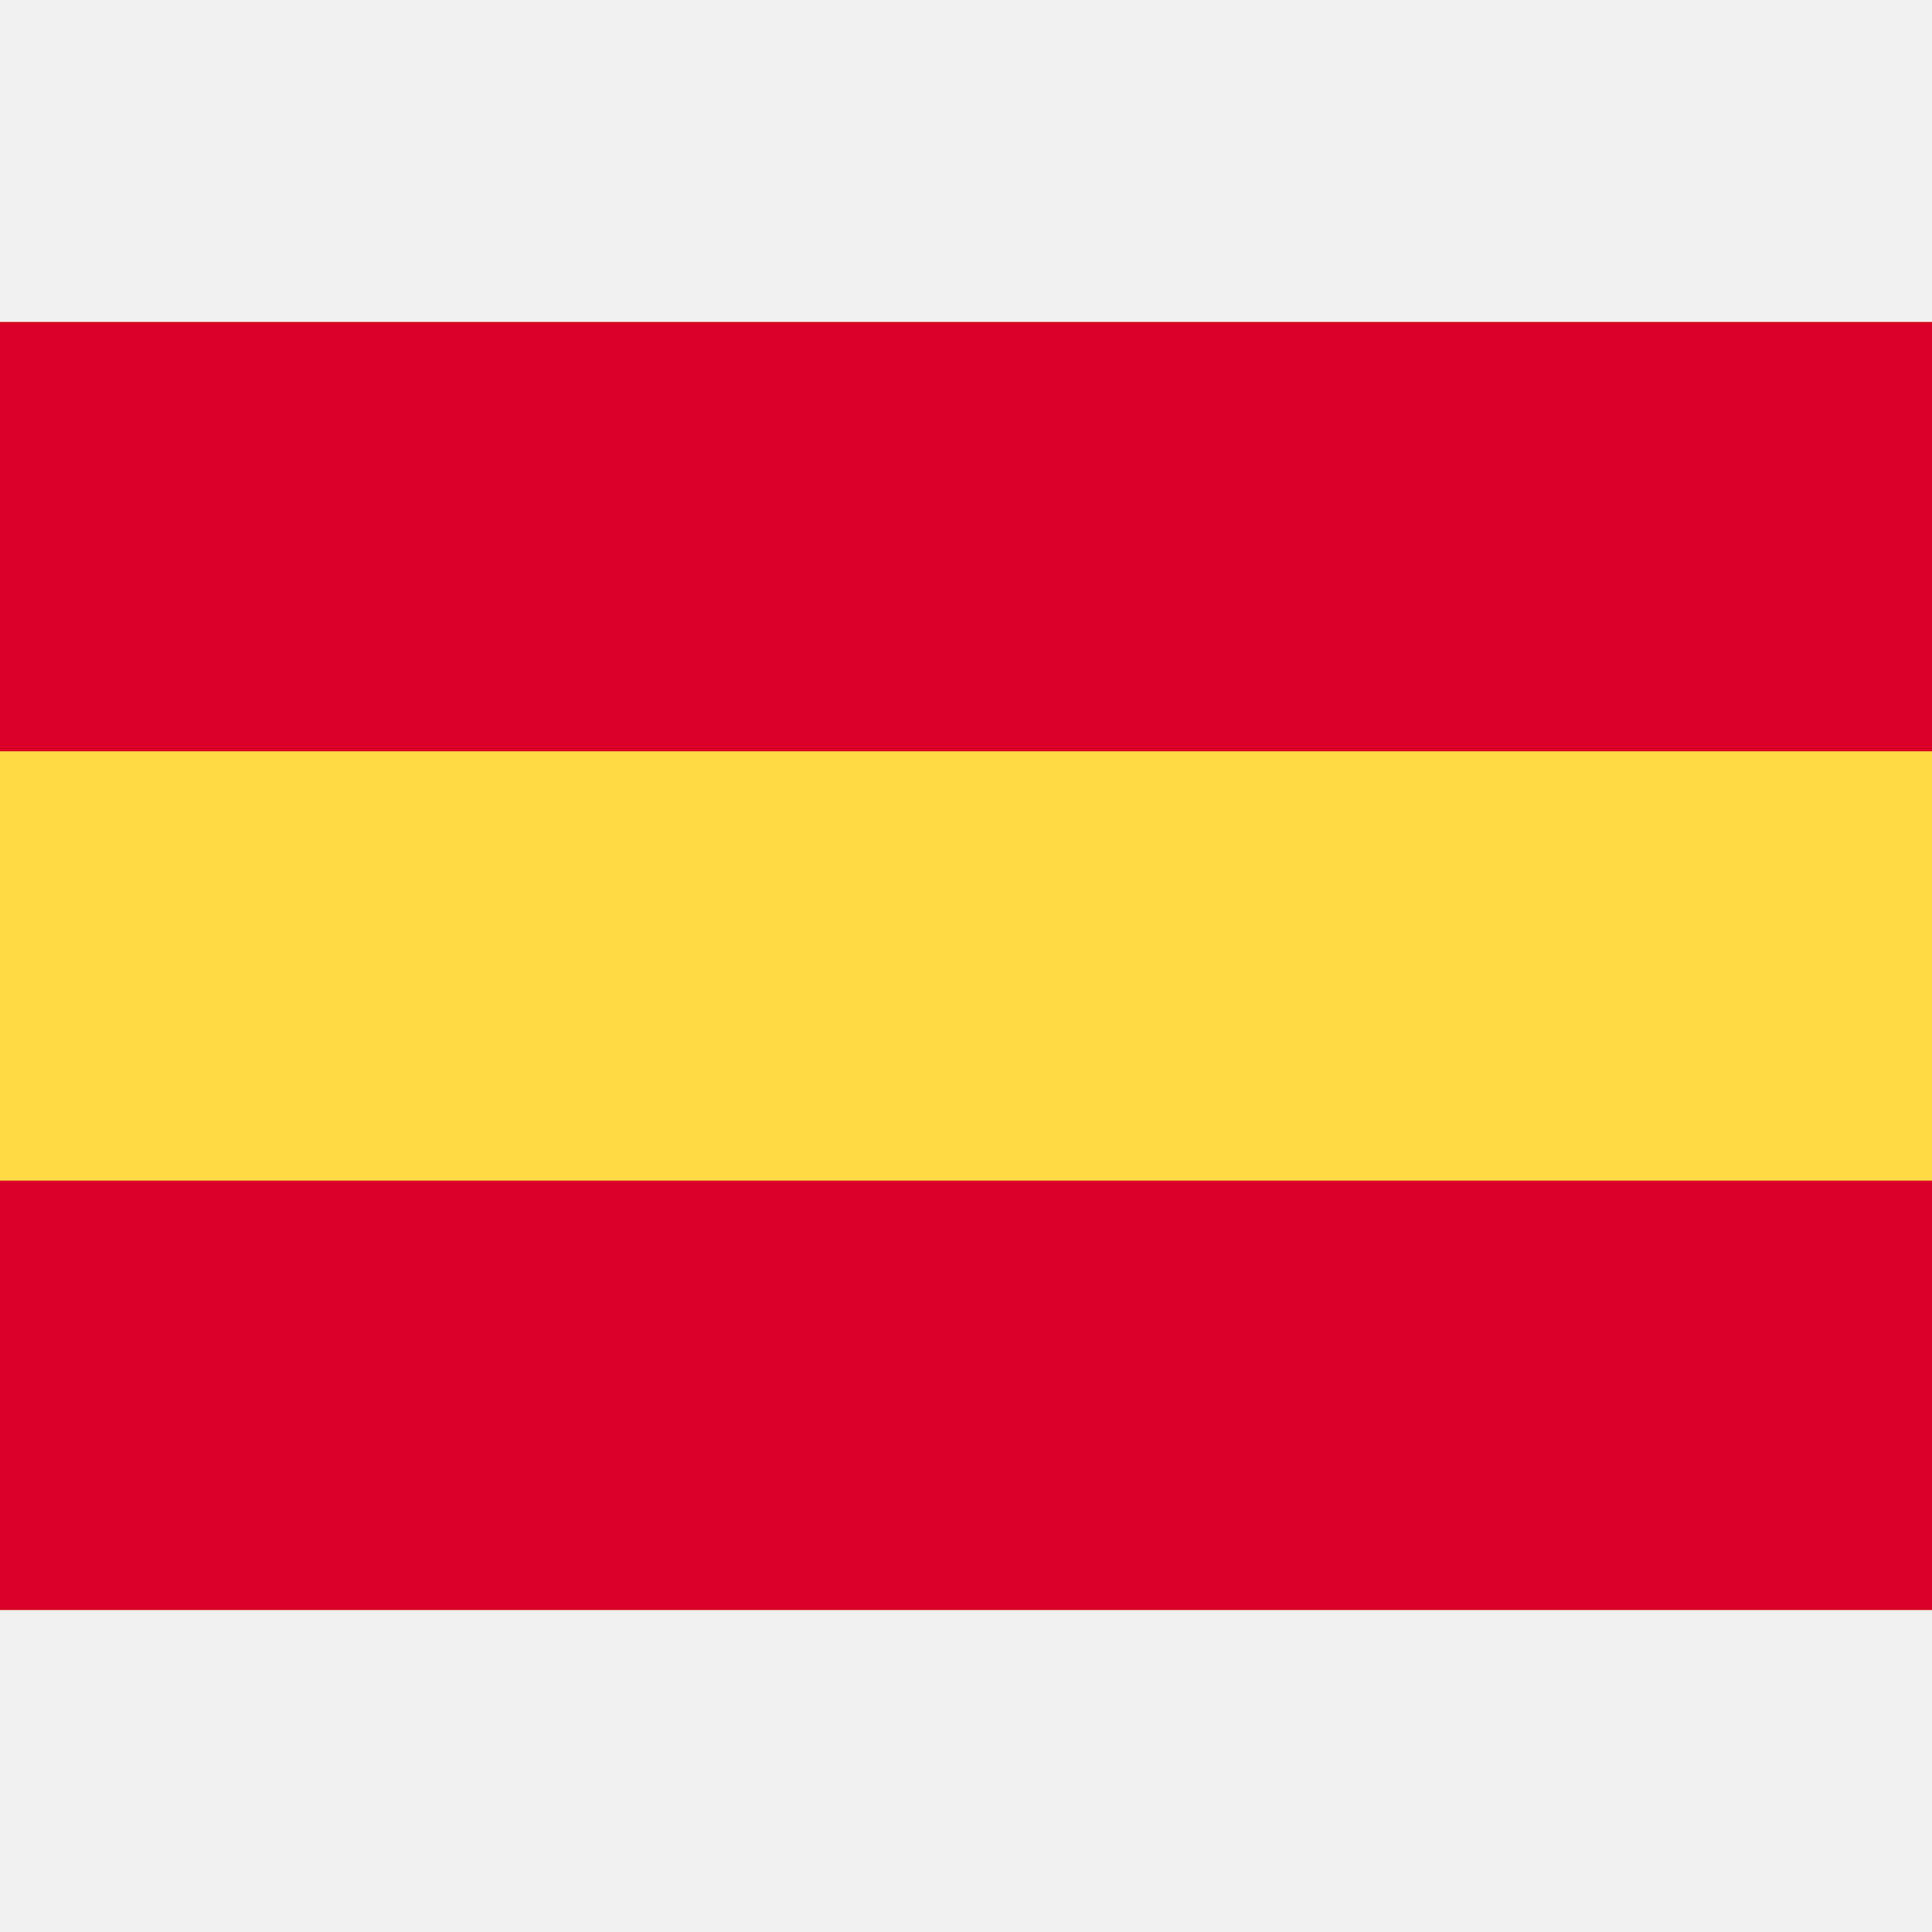
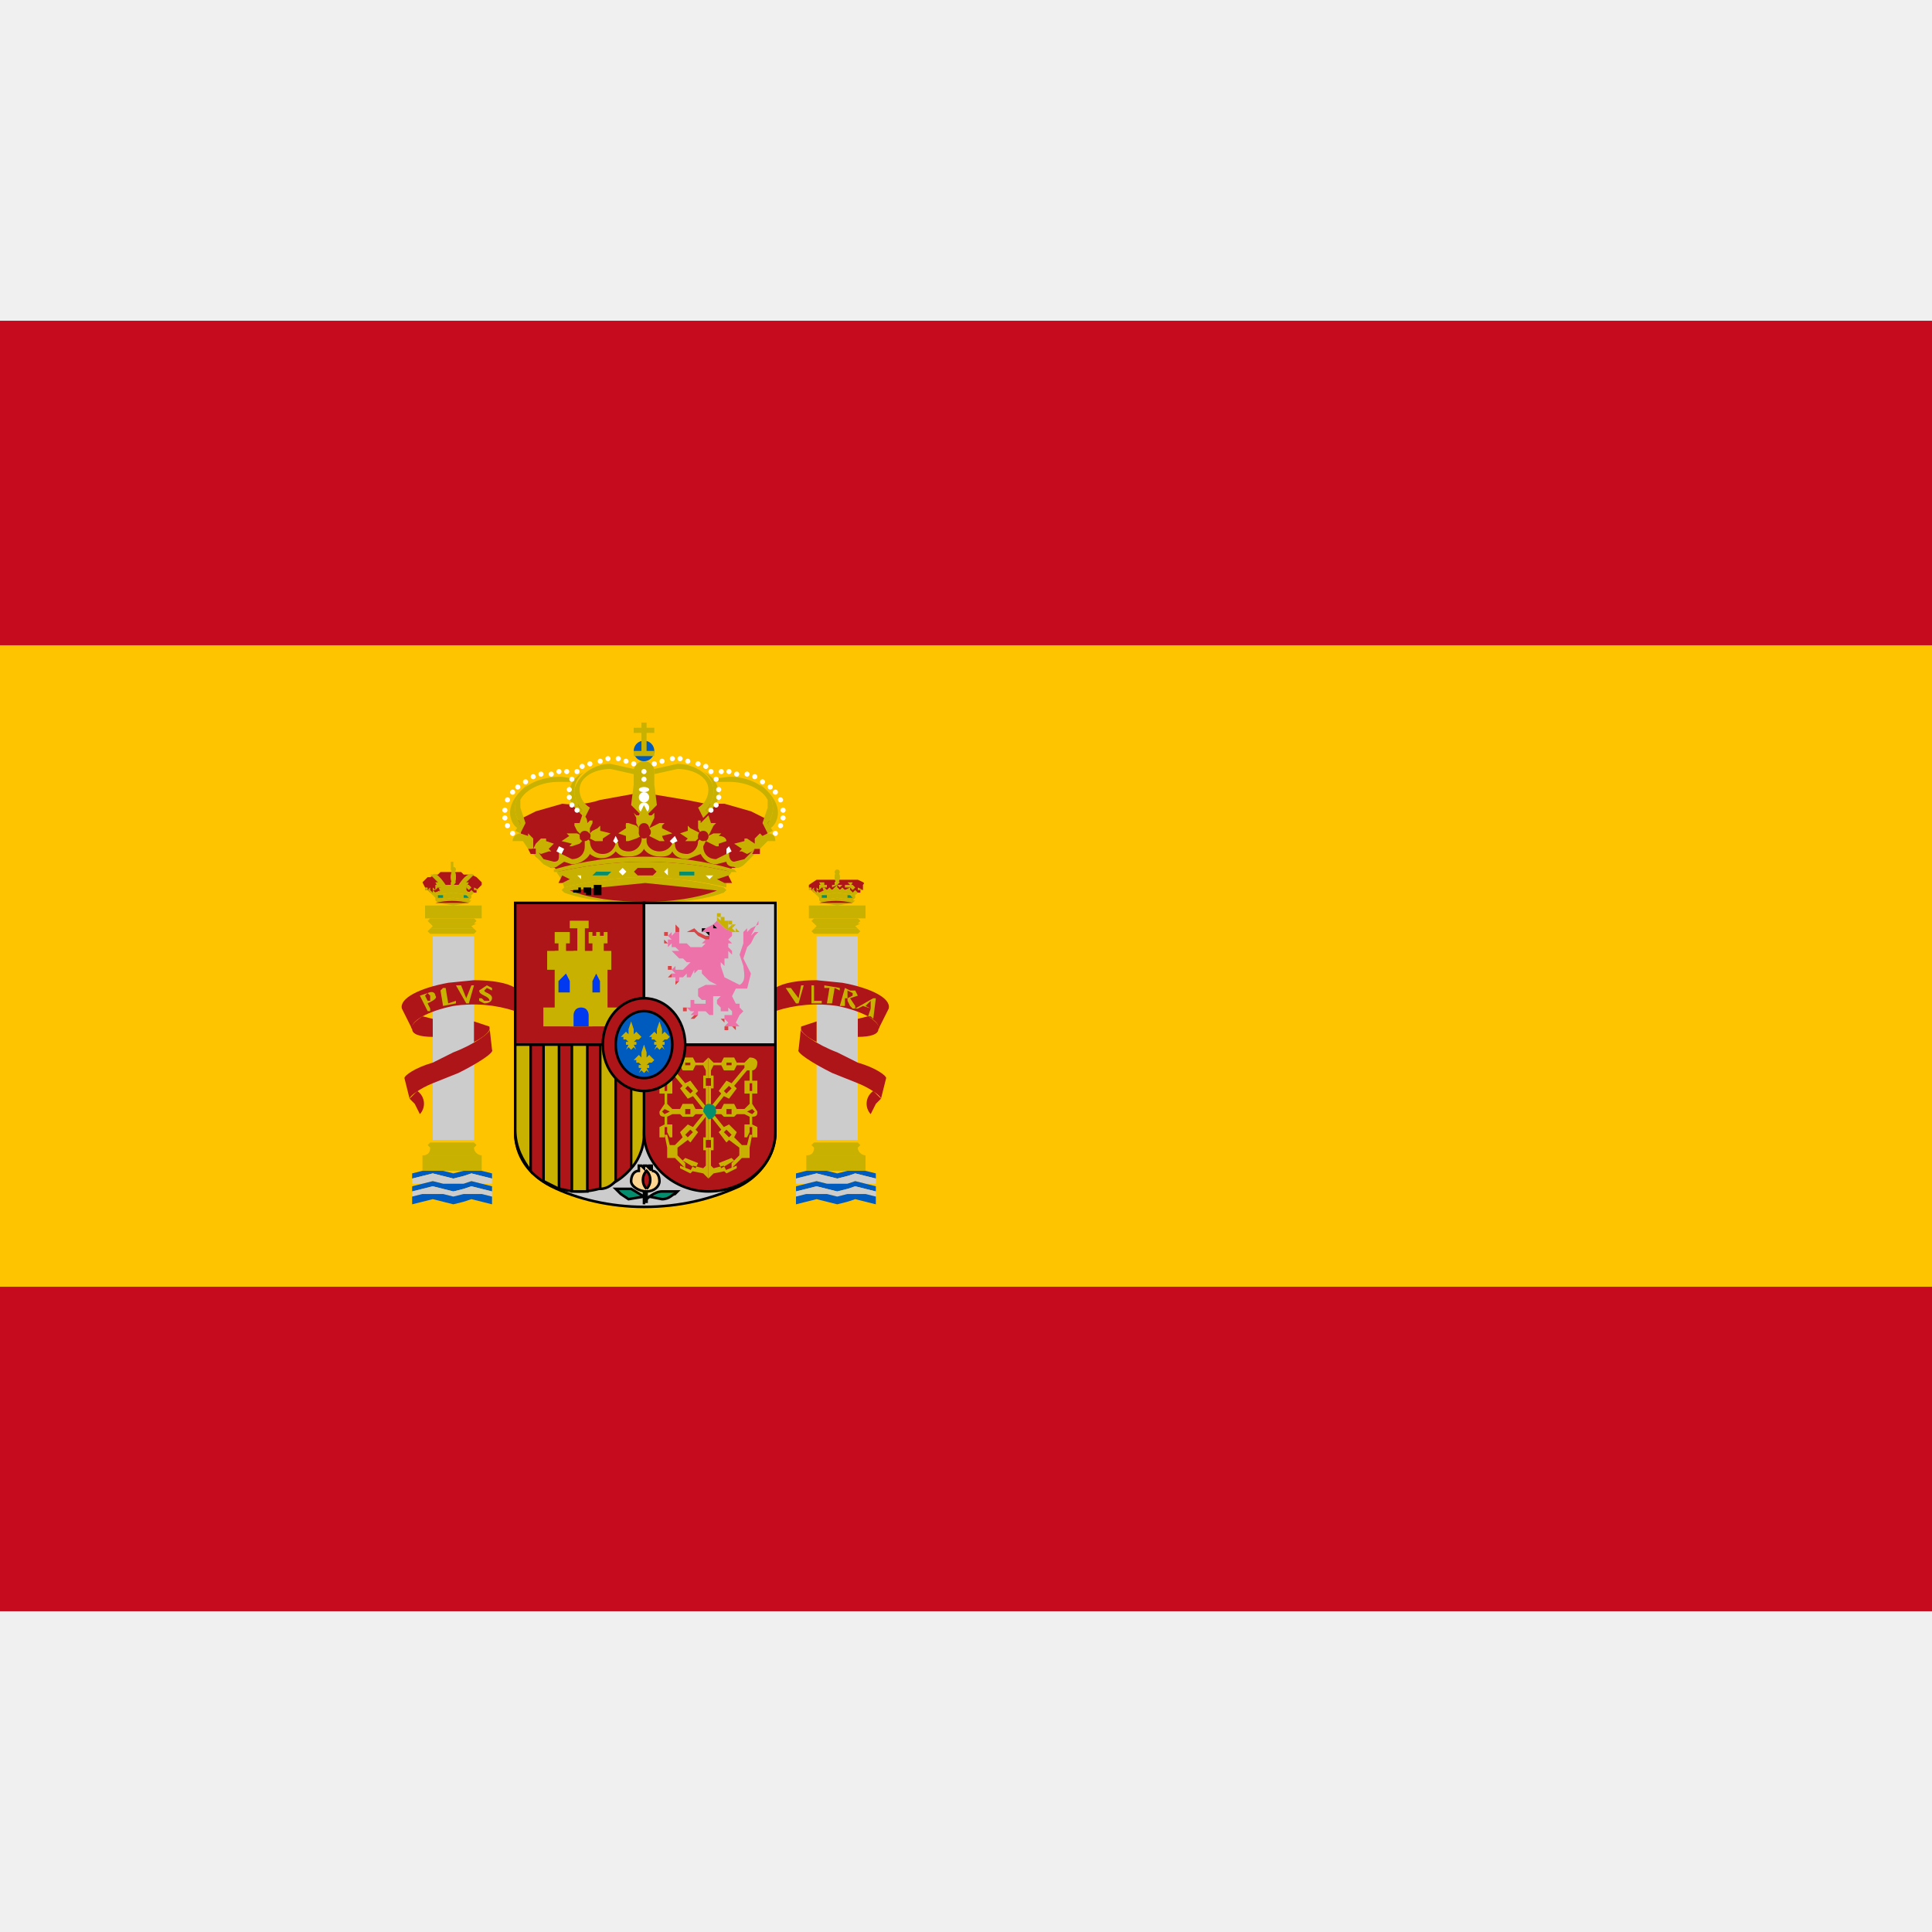
- <svg xmlns="http://www.w3.org/2000/svg" viewBox="0 0 512 512">
-   <path fill="#ffda44" d="M0 85.331h512v341.337H0z" />
-   <g fill="#d80027">
-     <path d="M0 85.331h512v113.775H0zM0 312.882h512v113.775H0z" />
+ <svg xmlns="http://www.w3.org/2000/svg" xmlns:xlink="http://www.w3.org/1999/xlink" viewBox="0 0 512 512">
+   <path fill="#c60b1e" d="M0 85h512v342H0z" />
+   <path fill="#ffc400" d="M0 171h512v170H0z" />
+   <g stroke="#000" stroke-width="0">
+     <g transform="matrix(.68267 0 0 .68267 0 85)">
+       <path fill="#ad1519" stroke="none" d="M168 222h-1l-1-1h-1v-1l-1-2 2-2h1l2-1h1l1-1h8l1 1h3l2 1 1 1 1 1v1l-1 1-1 1v1h-1l-8-1-8 1z" />
+       <g fill="#c8b100" stroke="none">
+         <ellipse cx="176" cy="216" rx="1" ry="3" />
+         <ellipse cx="176" cy="216" rx="1" ry="2" />
+         <ellipse cx="176" cy="213" rx="1" ry="1" />
+         <path d="M177 213h-3 1v-3h1v1h1-1v2h1" />
+         <path fill="none" d="M176 212a1 1 0 1 1-1 0" />
+         <path d="M176 222h-5v-2l-1-2-3-3h1c1-1 3 1 5 4h5c2-3 4-5 6-4l-3 3v4z" />
+         <path fill="none" d="M168 215l4 4m12-4l-5 4" />
+       </g>
+       <g id="a" fill="#c8b100">
+         <path d="M169 224l-1-1 8-1 7 1v1l-1 1-6-1-7 1v-1" />
+         <path d="M176 227l6-1 1-1h-1l-6-1-7 1 1 1 6 1zM183 222h-1l-1-1h-2-1-1l-1-1-2 1h-1-2l-1 1h-2v1l8-1 7 1v-1z" />
+         <path d="M176 219v1l1 1 1-1 1 1 2-1h-1 1v1l1 1 1-1 1 1 1-1-1 1-1 1v-1h-1l-1-1-2 1-1-1-1 1-1-1-2 1-1-1a2 2 0 0 1-2 0l-2 1-1 1-1-1-1-1h1l1 1v-1l1 1a1 1 0 0 0 1-2h1l1 1 1-1 1 1 1-1 1-1z" />
+         <path stroke-linejoin="round" d="M176 222l-8 1 8-1 7 1h0l-7-1z" />
+         <path d="M165 221v-1h-1 2v1h-1zM167 220v1h-1l1-1M165 221h1-1zM168 221v-1l1 1h-1zM169 220v1l1-1v-1h-1v1" />
+         <path d="M170 218h-1l1 2h1v-2h-1M172 219v1h-1v-1h1M173 220zM174 219v1l2-1h-2M176 217l-1 1v1h1l1-1-1-1M178 219l-1 1-1-1h2M179 220h-1zM179 219v1h2v-1h-2" />
+         <path d="M181 218h1l-1 2v-1l-1-1h1" />
+         <path d="M183 220l-1 1-1-1v-1h1l1 1M183 221v-1 1zM186 221v-1h0v1zM184 220v1h2l-2-1M186 221h-1 1z" />
+       </g>
+       <g id="b" fill="none">
+         <path fill="#ad1519" d="M168 224h1-1" />
+         <path fill="#058e6e" d="M171 224h-1v-1h2v1h-1" />
+         <path fill="#ad1519" d="M176 223h-1-1 3-1" />
+         <path fill="#058e6e" d="M181 224h1l-1-1h-1v1" />
+         <path fill="#ad1519" d="M183 224h-1 1" />
+         <path fill="#ad1519" stroke-linejoin="round" d="M176 226h-7a27 27 0 0 1 13 0h-6z" />
+         <path d="M177 226v-1m-1 1v-1m0 1v-1M175 226v-1M175 226v-1M175 226v-1M174 226v-1M174 226v-1M174 226v-1m0 1v-1M173 226v-1m0 1v-1M172 226v-1m1 1v-1m0 1v-1M172 226v-1M172 226v-1M172 226v-1M171 226v-1m0 1v-1M171 226v-1M171 226v-1M171 226v-1M170 226v-1M170 226v-1" />
+       </g>
+       <g id="c">
+         <g fill="#005bbf">
+           <path d="M191 331l-4-1-4-1-3 1-4 1-4-1-4-1-4 1-4 1v2l4-1 4-1 4 1 4 1 4-1 3-1 4 1 4 1z" />
+           <path fill="#ccc" d="M191 333l-4-1-4-1-3 1-4 1-4-1-4-1-4 1-4 1v2h4l4-1 4 1 4 1 4-1 3-1 4 1h4v-2" />
+           <path d="M191 336l-4-1-4-1-3 1h-8l-4-1-4 1-4 1v2l4-1 4-1 4 1 4 1 4-1 3-1 4 1 4 1v-3" />
+           <path fill="#ccc" d="M191 340l-4-1h-7l-4 1-4-1h-8l-4 1v-2l4-1 4-1 4 1 4 1 4-1 3-1 4 1 4 1v2" />
+           <path d="M191 343l-4-1-4-1-3 1-4 1-4-1-4-1-4 1-4 1v-3l4-1h8l4 1 4-1h7l4 1z" />
+         </g>
+         <g fill="#c8b100">
+           <path stroke-linejoin="round" d="M167 321c0 2-1 3-3 3h23c-1 0-3-1-3-3h-17z" />
+           <path d="M167 319h17l1 1-1 1h-17l-1-1 1-1zM164 330h23v-6h-23z" />
+         </g>
+         <path fill="#ccc" d="M168 318h16v-79h-16z" />
+         <path fill="none" d="M179 239v79m2-79v79" />
+         <g fill="#c8b100">
+           <path d="M165 232h22v-5h-22z" />
+           <path stroke-linejoin="round" d="M167 236h17l-1-1 2-1h-18l1 1-1 1z" />
+           <path d="M167 236h17l1 1-1 1h-17l-1-1 1-1zM167 232h17l1 1-1 1h-17l-1-1 1-1z" />
+         </g>
+       </g>
+       <g id="d" fill="#ad1519">
+         <path d="M162 299l-3 3 2 2 2 4a6 6 0 0 0-1-9z" />
+         <path stroke-linejoin="round" d="M200 268a52 52 0 0 0-24-2c-10 2-17 6-16 9l-4-8c-1-4 7-8 18-10l10-1c7 0 13 1 16 3v9" />
+         <path d="M168 278c-5 0-8-1-8-3-1-1 1-3 4-5l4 1v7M184 272l6 2v1c0 1-2 3-6 5v-8" />
+         <path stroke-linejoin="round" d="M157 294c0-1 4-4 11-6l8-4c8-3 15-8 14-9v-1l1 9c1 1-5 5-13 9l-10 4c-5 2-9 5-9 6l-2-8z" />
+       </g>
+       <path fill="#ad1519" stroke="none" d="M325 220l-1 1h-2-1-1l-1 1h-1-2l-1-1-1-1v-1l3-2h16c2 1 3 1 2 2v2h-1v1h-2-1l-1-1h-2-1-1l-1-1z" />
+       <g fill="#c8b100" stroke="none">
+         <ellipse cx="325" cy="216" rx="1" ry="2" />
+         <ellipse cx="325" cy="216" rx="1" ry="2" />
+         <ellipse cx="325" cy="214" rx="1" ry="1" />
+         <path d="M326 214h-2 1v-2h-1 1v-1 1h1-1v2h1" />
+         <path fill="none" d="M325 213" />
+       </g>
+       <g fill="none" stroke="none">
+         <path d="M314 220v-1c0-2 1-3 3-3h1M319 218v-1c0-1 1-2 3-2h1M330 218v-1l-2-2h-2M335 220v-1c0-2-1-3-2-3h-2" />
+       </g>
+       <use width="100%" height="100%" x="149" xlink:href="#a" />
+       <use width="100%" height="100%" x="149" xlink:href="#b" />
+       <use width="100%" height="100%" x="149" xlink:href="#c" />
+       <use width="100%" height="100%" transform="matrix(-1 0 0 1 501 0)" xlink:href="#d" />
+       <g fill="#c8b100" stroke="none">
+         <path d="M166 265c2-1 4-2 3-3 0-1-1-2-3-1l-3 1 3 6h1v-1l-1-2zm-1-3l1-1 1 1v2h-1l-1-2M173 259h-1l-1 1 1 6 5-1v-1l-3 1-1-6M182 265l2-7h-1l-2 5-2-5h-1-1l4 7h1M191 260v-1l-2-1-3 2c0 2 4 2 4 4h-2l-1-1h-1v1l2 1c2 0 3-1 3-2 0-2-3-2-3-3l1-1 2 1M310 265l2-7h-1l-1 5-3-4h-1-1l4 6h1M316 258h-1v7h4v-1h-3v-6M324 259l2 1v-1l-6-1v1h2l-1 6h2l1-6M326 266h2v-3h1v1l1 2 1 1h1v-1l-2-3 3-1-1-2h-2l-2-1-2 7m3-6l2 1v1l-2 1v-3M338 267l-1 3h1l1 1 1-8a8 8 0 0 1-1 0l-7 4h1l2-1 3 1zm-2-1l2-2v3l-2-1" />
+       </g>
+     </g>
+     <path fill="#ad1519" stroke="none" d="M170 210l12 2 5 1h5l7 2 6 3-1 1-1 3-3 3-1 2-4 3h-1l-1 1-22-2-23 2-1-1h-1l-4-3-1-2-3-3v-3l-2-1 6-3 7-2a23 23 0 0 0 10-1l11-2z" />
+     <g fill="#c8b100" stroke="none" transform="matrix(.68267 0 0 .68267 0 85)">
+       <path d="M225 191l2 2 2-4a8 8 0 0 1-4-7c0-5 6-8 12-8l9 2v-2l-9-2c-7 0-13 5-14 10v1c0 2 1 5 3 7l-1 1" />
+       <path d="M225 191c-2-2-4-4-4-7 0-4 2-7 6-9a9 9 0 0 0-4 8c0 2 1 5 3 7l-1 1" />
+       <path d="M202 195a9 9 0 0 1-1-10c2-5 9-8 17-8l6 1-1 1h-6c-7 0-13 3-15 7v3l2 6-2 4-2-1z" />
+       <path d="M205 180l-4 5a9 9 0 0 0 1 10l-1 2c-2-1-3-4-3-6 0-4 3-8 7-11zM250 171c2 0 3 1 4 3v6l1 8-5 5-5-5 1-8v-1-5c1-2 2-3 4-3z" />
+       <path d="M250 173l2 1v6l2 8-4 3-4-3 2-8v-1-5l2-1zM275 191l-2 2-2-4a8 8 0 0 0 4-7c0-5-6-8-12-8l-9 2v-2l9-2c7 0 14 5 14 10v1c0 2-1 5-3 7l1 1" />
+       <path d="M275 191c2-2 4-4 4-7 0-4-2-7-6-9a9 9 0 0 1 4 8c0 2-1 5-3 7l1 1" />
+       <path d="M298 195a9 9 0 0 0 1-10c-2-5-9-8-16-8l-7 1 1 1h6c7 0 13 3 15 7v3l-2 6 2 4 2-1z" />
+       <path d="M295 180l4 5a9 9 0 0 1-1 10l1 2c2-1 3-4 3-6 0-4-3-8-7-11z" />
+       <ellipse cx="250" cy="167" fill="#005bbf" rx="4" ry="4" />
+       <path d="M249 156v2h-3v2h3v7h-3v2h8v-2h-3v-7h3v-2h-3v-2z" />
+     </g>
+     <g fill="#fff" stroke="none" transform="matrix(.68267 0 0 .68267 0 85)">
+       <ellipse cx="250" cy="189" rx="2" ry="2" />
+       <ellipse cx="250" cy="185" rx="2" ry="2" />
+       <ellipse cx="250" cy="182" rx="2" ry="1" />
+       <ellipse cx="250" cy="178" rx="1" ry="1" />
+       <ellipse cx="250" cy="175" rx="1" ry="1" />
+       <ellipse cx="199" cy="199" rx="1" ry="1" />
+       <ellipse cx="197" cy="196" rx="1" ry="1" />
+       <ellipse cx="196" cy="193" rx="1" ry="1" />
+       <ellipse cx="196" cy="190" rx="1" ry="1" />
+       <ellipse cx="197" cy="186" rx="1" ry="1" />
+       <ellipse cx="199" cy="183" rx="1" ry="1" />
+       <ellipse cx="201" cy="181" rx="1" ry="1" />
+       <ellipse cx="204" cy="179" rx="1" ry="1" />
+       <ellipse cx="207" cy="177" rx="1" ry="1" />
+       <ellipse cx="210" cy="176" rx="1" ry="1" />
+       <ellipse cx="214" cy="176" rx="1" ry="1" />
+       <ellipse cx="217" cy="175" rx="1" ry="1" />
+       <ellipse cx="220" cy="175" rx="1" ry="1" />
+       <ellipse cx="224" cy="190" rx="1" ry="1" />
+       <ellipse cx="222" cy="188" rx="1" ry="1" />
+       <ellipse cx="221" cy="185" rx="1" ry="1" />
+       <ellipse cx="221" cy="182" rx="1" ry="1" />
+       <ellipse cx="222" cy="178" rx="1" ry="1" />
+       <ellipse cx="224" cy="175" rx="1" ry="1" />
+       <ellipse cx="226" cy="173" rx="1" ry="1" />
+       <ellipse cx="229" cy="172" rx="1" ry="1" />
+       <ellipse cx="233" cy="171" rx="1" ry="1" />
+       <ellipse cx="236" cy="170" rx="1" ry="1" />
+       <ellipse cx="240" cy="170" rx="1" ry="1" />
+       <ellipse cx="243" cy="171" rx="1" ry="1" />
+       <ellipse cx="246" cy="172" rx="1" ry="1" />
+       <ellipse cx="254" cy="172" rx="1" ry="1" />
+       <ellipse cx="257" cy="171" rx="1" ry="1" />
+       <ellipse cx="261" cy="170" rx="1" ry="1" />
+       <ellipse cx="264" cy="170" rx="1" ry="1" />
+       <ellipse cx="267" cy="171" rx="1" ry="1" />
+       <ellipse cx="271" cy="172" rx="1" ry="1" />
+       <ellipse cx="274" cy="173" rx="1" ry="1" />
+       <ellipse cx="276" cy="175" rx="1" ry="1" />
+       <ellipse cx="278" cy="178" rx="1" ry="1" />
+       <ellipse cx="279" cy="182" rx="1" ry="1" />
+       <ellipse cx="279" cy="185" rx="1" ry="1" />
+       <ellipse cx="278" cy="188" rx="1" ry="1" />
+       <ellipse cx="276" cy="190" rx="1" ry="1" />
+       <ellipse cx="280" cy="175" rx="1" ry="1" />
+       <ellipse cx="283" cy="175" rx="1" ry="1" />
+       <ellipse cx="286" cy="176" rx="1" ry="1" />
+       <ellipse cx="290" cy="176" rx="1" ry="1" />
+       <ellipse cx="293" cy="177" rx="1" ry="1" />
+       <ellipse cx="296" cy="179" rx="1" ry="1" />
+       <ellipse cx="299" cy="181" rx="1" ry="1" />
+       <ellipse cx="301" cy="183" rx="1" ry="1" />
+       <ellipse cx="303" cy="186" rx="1" ry="1" />
+       <ellipse cx="304" cy="190" rx="1" ry="1" />
+       <ellipse cx="304" cy="193" rx="1" ry="1" />
+       <ellipse cx="303" cy="196" rx="1" ry="1" />
+       <ellipse cx="301" cy="199" rx="1" ry="1" />
+     </g>
+     <g fill="#c8b100" stroke="none" transform="matrix(.68267 0 0 .68267 0 85)">
+       <path d="M250 226c-12 0-23-1-31-4l-1-1 1-1c8-2 19-4 31-4s23 2 31 4l1 1-1 1c-8 3-19 4-31 4" />
+       <path d="M250 216c-12 0-23 2-31 4l-1-3-2-3c9-2 21-4 34-4 14 0 26 2 34 4l-2 3v3c-8-2-20-4-32-4" />
+       <path d="M250 210c-13 0-25 2-34 4h-1v-1a126 126 0 0 1 70 0l1 1h-2c-8-2-20-4-34-4" />
+       <path d="M250 200h1v2c0 2 2 4 5 4 2 0 4-1 5-3v-2l1 2c0 3 2 4 5 4a5 5 0 0 0 4-5l2-2 1 2-1 2c0 3 2 5 5 5l4-2 1-1v1c0 2 1 3 2 3l4-1 4-4v2l-4 4c-1 1-3 2-4 1-2 0-3-1-3-2l-4 1c-3 0-5-2-6-4l-5 2c-3 0-5-1-6-3-1 2-3 2-5 2s-5-1-6-3c-1 2-3 3-6 3-2 0-3 0-5-2a7 7 0 0 1-10 1c-1 2-4 4-7 4l-3-1-3 2c-2 1-3 0-5-1l-4-4 1-2 3 4 4 1c2 0 2-1 2-3v-1l1 1 4 2c3 0 5-2 5-5v-4l2 2c0 3 2 5 5 5 2 0 4-1 5-4v-2l1 2c0 2 2 3 4 3a5 5 0 0 0 5-6h1" />
+       <path d="M208 206v-1h-3l-2-3h-4c0-2 2-3 3-3l3 1v-1l2 2v4l1-2 2-2h2v1l3 1-2 2a13 13 0 0 0 1 1h-1l-3 1-2-1" />
+       <path fill="#ad1519" d="M205 205h3v2h-2l-1-2" />
+       <path fill="#fff" d="M216 206l1-2 2 1-1 2-2-1" />
+       <path d="M226 202l-1-1 1-1-2-1h-3-1a6 6 0 0 0 1 1l-3 2 4 1-1 1h1l3-1 1-1M226 192c1 0 2 1 2 3l1-1h1v1l-1 2v2h-2l-1 1-2-2-1-2v-1h2l1-3M229 201a2 2 0 0 0 0-2l1-1 2-1 1-1v2l4 1-3 2a6 6 0 0 0 0 1h-1-2l-2-1" />
+       <ellipse cx="227" cy="200" fill="#ad1519" rx="2" ry="2" />
+       <path fill="#fff" d="M238 202l1-2 1 2-1 1-1-1" />
+       <path d="M249 200l-1-1v-2l-1-1-3-1h-1a6 6 0 0 0 0 2l-3 2 3 1v2h1l3-1 2-1M250 188l2 4h1l1-1v2l-1 2-1 2a2 2 0 0 0-4 0l-1-2v-2l-1-2 1 1h1l2-4M252 200a2 2 0 0 0 0-3l2-1 2-1h2l-1 1v1l4 2-4 1a7 7 0 0 0 1 2h-2l-2-1-2-1" />
+       <ellipse cx="250" cy="199" fill="#ad1519" rx="2" ry="2" />
+       <path fill="#fff" d="M263 202l-1-2-2 2 1 1 2-1" />
+       <path d="M271 201v-1l1-1-2-1-2-1-1-1v2l-3 1 3 2-1 1h4l1-1M275 192l-3 3v-1h-1v3l1 2a2 2 0 0 1 3 1l1-2 1-2 1-1h-2l-1-3M274 202a2 2 0 0 0 1-2l2-1h3l-1 1c2 0 3 1 3 2l-3 1v1h-1l-2-1-2-1" />
+       <ellipse cx="273" cy="200" fill="#ad1519" rx="2" ry="2" />
+       <path fill="#fff" d="M284 206l-1-2-1 1v2l2-1" />
+       <path d="M292 206l1-1h2l3-3h3c0-2-1-3-3-3l-2 1-1-1-2 2v2l-3-2h-1v1l-4 1 3 2-1 1h-1 2l2 1 2-1" />
+       <path fill="#ad1519" d="M295 205h-2l-1 2h3v-2" />
+     </g>
+     <g fill="none">
+       <path fill="#ad1519" stroke="none" d="M171 239c-8 0-15-1-20-3l20-2 19 2c-5 2-12 3-19 3z" />
+       <path stroke="none" d="M176 238v-4m-2 5v-5m-1 5v-5M171 239v-5M170 239v-5M169 239v-5M168 239v-5M167 239v-5M165 238v-4m1 4v-4M163 238v-3m1 3v-4M161 238v-3m0 3v-3m1 3v-3M160 238v-3" />
+       <path stroke-width="1" d="M233 223v-4M232 223v-4M229 223v-3m2 3v-4M228 223v-3M227 222v-2M225 222v-2M224 222v-1M223 222v-1" transform="matrix(.68267 0 0 .68267 0 85)" />
+       <path stroke="none" d="M150 237a80 80 0 0 1 41 0" />
+       <path fill="#ad1519" stroke="none" d="M148 234l1-2 2 1-2 1h-1" />
+       <path fill="#fff" stroke="none" d="M153 232h1v1l-1-1" />
+       <path fill="#058e6e" stroke="none" d="M159 232h-2l1-1h4l-1 1h-2" />
+       <path fill="#fff" stroke="none" d="M164 231l1-1 1 1-1 1-1-1" />
+       <path fill="#ad1519" stroke="none" d="M171 232h-2l-1-1 1-1h4l1 1-1 1h-2" />
+       <path fill="#fff" stroke="none" d="M176 231l1-1v2l-1-1" />
+       <path fill="#058e6e" stroke="none" d="M182 232h2v-1h-4v1h2" />
+       <path fill="#fff" stroke="none" d="M187 232h2l-1 1-1-1" />
+       <path fill="#ad1519" stroke="none" d="M194 234l-1-2-3 1 2 1h2" />
+     </g>
+     <g stroke-width="1">
+       <path fill="#ccc" d="M250 344c-13 0-26-3-36-8-8-4-14-12-14-21v-34h101v34c0 9-6 17-14 21-11 5-23 8-37 8z" transform="matrix(.68267 0 0 .68267 0 85)" />
+       <path fill="#ffd691" d="M253 330c2 0 3 2 3 4s-2 4-5 4-6-2-6-4 1-4 3-4v-1-1h1l1 1v-1h1l1 1v-1h1v2" transform="matrix(.68267 0 0 .68267 0 85)" />
+       <path fill="#058e6e" d="M250 340l-5-3h-6l2 2 3 2 6-1M251 341s3-3 6-3h6l-1 1c-1 0-2 2-5 2l-5-1-1 1" transform="matrix(.68267 0 0 .68267 0 85)" />
+       <path fill="#ad1519" d="M251 337a5 5 0 0 1 0-7 5 5 0 0 1 0 7" transform="matrix(.68267 0 0 .68267 0 85)" />
+       <path fill="#058e6e" d="M250 343v-3-2h1v4h-1v1" transform="matrix(.68267 0 0 .68267 0 85)" />
+       <g fill="#c8b100">
+         <path fill="#ad1519" d="M250 315c0 13-11 23-25 23s-25-10-25-23v-34h50v34" transform="matrix(.68267 0 0 .68267 0 85)" />
+         <path d="M200 314c0 7 3 12 6 16v-50h-6zM211 334l6 3v-57h-6zM222 338h6v-58h-6zM233 337c3 0 5-2 6-3v-54h-6zM245 329c2-2 5-7 5-13l1-36h-6z" transform="matrix(.68267 0 0 .68267 0 85)" />
+       </g>
+       <g transform="matrix(.68267 0 0 .68267 0 85)">
+         <path fill="#ad1519" d="M301 281v34c0 13-12 23-26 23-13 0-25-10-25-23v-34h51" />
+         <path id="e" fill="#c8b100" stroke="#c8b100" stroke-width="0" d="M273 306l-4-5-2 1-3-4 1-1-5-6h-1v4h2v5h-2v4l2 2h3l1-2h4l1 2zm-7-18v1h2v-1zm-8 20l2-1-2-1-1 1 1 1zm16-10h-1v-5h1v-2l-1-2h-3l-1 2h-4l-1-2h-3v1l5 6 2-1 3 4-1 1 4 5v-1zm-7-1l-1 1 2 2 1-1zm8 36l-2-2-5-1 1-2 4 1 1-1v-6h-1v-5h1v-8l-4 5 1 1-3 4-1-1-4 3v3l3 3v2l-4-4h-3v-4l-1-5h1l1 4h2l3-3-1-2 3-3 2 1 4-5h-3l-1 1h-4l-1-1h-3l-2 1v4h-1v-4c-2 0-2-1-2-2l2-3v-4h-2v-5h2v-4c-1 0-2-1-2-3 0-1 1-2 3-2l2 2h3l1-2h4l1 2h3l2-2v8h-1v3h1v21h-1v3h1zm-6-18l-1-1-2 2 1 1zm-10-19h-1v3h1zm9 12v-2h-2v2zm-10 9h-2v-4l2-1v5zm1-5h2v5h-1l-1-2zm11 17l1-2-5-2-1 1 5 3zm-1 1l-1 1-4-2v-1l5 2z" />
+         <use width="100%" height="100%" transform="matrix(-1 0 0 1 550 0)" xlink:href="#e" />
+         <path fill="#058e6e" stroke="none" d="M273 307c0-2 1-3 2-3 2 0 3 1 3 3 0 1-1 3-3 3l-2-3" />
+       </g>
+       <g fill="#c8b100" stroke-width="0">
+         <path fill="#ad1519" stroke-width="1" d="M200 281h50v-55h-50z" transform="matrix(.68267 0 0 .68267 0 85)" />
+         <path stroke="none" d="M148 248v-1h-1v3h1v2h-3v5h2v10h-3v5h20v-5h-3v-10h1v-5h-2v-2h1v-3h-1v1h-1v-1h-1v1h-1v-1h-1v3h1v2h-2v-6h1v-2h-5v2h2v6h-3v-2h1v-3h-1v1-1h-2zm-4 24h20m-20-1h20m-20-1h20m-20-2h20m-20-1h20m-17-1h14m-14-2h14m-14-1h14m-14-1h14m-14-1h14m-14-2h14m-14-1h14m-16-1h17m-17-1h17m-17-2h17m-17-1h17m-14-1h12m-7-2h2m-2-1h2m-2-1h2m-2-1h2m-4-2h5m-8 5h2m-3-1h4m-4 23v-1m0-1v-2m-2 2v1m3 0v-1m1 2v-1m0-1v-2m0-1v-1m0-2v-1m-1 5v-1m-3 1v-1m5 0v1m1-1v-1m-3-2v2m2-2v2m3-2v2m-2-2v-1m2-1v1m0-4v2m-2-3v1m2-2v1m-3-1v1m-2-1v1m-1-2v1m2-1v1m2-1v1m2-3v2m-3-2v2m-2-2v2m-1-3v1m4-1v1m-2-4v2m11-2h-3m4-1h-5m5 23v-1m0-1v-2m1 2v1m-2 0v-1m-1 2v-1m0-1v-2m0-1v-1m0-2v-1m1 5v-1m2 1v-1m-5 0v1m-1-1v-1m4-2v2m-3-2v2m-2-2v2m1-2v-1m-1-1v1m0-4v2m1-3v1m-1-2v1m2-1v1m3-1v1m1-2v1m-2-1v1m-3-1v1m-1-3v2m2-2v2m3-2v2m1-3v1m-5-1v1m3-4v2m-5 12v-1m0-4v-1m0 4v-1m0-4v-1m0-2v-1m0-3v-1m0-1v-1m-6 3h2m3-4h2m2 4h3" />
+         <path stroke="none" d="M157 272v-3c0-1 0-3-3-3s-3 2-3 3v3z" />
+         <path stroke="none" d="M152 269h-2l1-2 1 1v1zM154 267l1-1h-3l1 1zM156 269h2l-1-2-2 1 1 1zM151 263v-3l-1-2-2 2v3zM156 263v-3l2-2 2 2v3zM150 255v-3h-3l1 3zM155 255v-3h-3v3zM157 255v-3h3v3z" />
+         <g fill="#0039f0" stroke="none">
+           <path d="M156 272v-3s0-2-2-2-2 2-2 2v3zM151 263v-3l-1-2-2 2v3zM157 263v-3l1-2 1 2v3z" />
+         </g>
+       </g>
+       <g>
+         <path fill="#ccc" d="M250 281h51v-55h-51z" transform="matrix(.68267 0 0 .68267 0 85)" />
+         <path fill="#db4446" stroke="none" d="M188 249v-1h-1l-2-1-1-1-2 1h2l1 1 2 1h1z" />
+         <g fill="none" stroke="none" stroke-width="0">
+           <path fill="#ed72aa" d="M194 247v1l-1 1 1 1h-1a2393 2393 0 0 0 0 1l1 1v1l-1-1v2h-1v-1 3l-1-1v1l1 3 4 2c2-1 1-4 1-5l-1-3 1-3v-2-1l1-1v-1 2l1-1 2-1v-1l-1 2-1 2 1-1h1l-1 1-1 2-1 1-1 3 2 4-1 4h-3l-1 2 1 2h1v1l1 1-1 1-1 2 1 1h-1-1v-1 1h-1-1l1-1-1-1v-1h2v-1l-1-1v1h-1v-1 1h-1v-1l-1-1v-1l1-1h-2v5h-1l-1-1h-1-1v1h-1-1l1-1h-1l-1-1h1v-1-1h1v1h3v-1h-1v-1 1l-1-1v-2l2-1h3l-2-1-2-2v-1h-1l-1 1v-1l-1 2h-1v-1l-1 1h-1v1h-1s-1 0 0 0v-1h-1v-1h1l-1-1 1-1v1h2l1-1 1-1h-1l-1-1h-1l-1-1h0l-1-1h2l-1-1h-1v-1l-1 1v-1-1h1l-1-1s-1 0 0 0l1-1v1l1-1v-1 1h1v1 2h2l1 1h3l1-1h-1l1-1h1v-2h-2v-1h1l2-1 1-1 2 2 2 1" />
+           <path d="M184 251l-1 1v1l1-1 1 1v-1 3l2-1v2l1-1h1v-1 1l1 1v-1-1l1 1m-8 0l1-1h1m1 3h1v-1M193 250v-1h-1M190 261l1 2v1" />
+         </g>
+         <path stroke="none" d="M186 247v-1h1l-1 1zM189 246v-1l1 1s1 0 0 0h-1z" />
+         <g stroke="none" stroke-width="0">
+           <path d="M186 249h1-1M187 249h1-1M187 247h1v1l-1-1" />
+         </g>
+         <g fill="#db4446" stroke="none" stroke-width="0">
+           <path d="M179 246v1h1v-1l-1-1v1zM177 247h-1-1 1v1h1v-1zM176 249v1l-1 1 1-1h1l-1-1zM178 256h-1v1h1v-1zM178 258l-1 1h-1 2v-1zM179 260v1h0l1-1h-1zM184 265h-2 1v0h1zM182 267h-1v1h1v-1zM184 269l-1 1h1l1-1zM192 270h-1v0l1 1v-1zM192 272v1h1v-1h-1zM194 272l1 1v-1h-1z" />
+         </g>
+         <g fill="#c8b100" stroke="none" stroke-width="0">
+           <path d="M193 244h-1s-1 0 0 0v-1h-1v1l-1-1v1l2 2 2 1h1l-1-1v-1l-1 1v-1-1z" />
+           <g fill="#000">
+             <path d="M192 245zM192 245h0M191 244c0 1 0 1 0 0M190 244h1-1zM193 246zM193 246h1-1M194 247z" />
+           </g>
+           <path d="M191 243h1-1M192 244v-1 1M191 243h1s0 1 0 0h-1zM190 243v-1 1zM191 243h-1v-1h1v1M190 243v-1 1zM194 244h-1 1M193 244h-1 1M194 245h-1v-1h1v1M193 244zM195 245h-1 1M195 246l-1-1 1 1M194 246l1-1h-1v1zM195 247h1v-1 1h-1z" />
+           <path d="M195 246v1h1l-1-1M195 247h0z" />
+         </g>
+       </g>
+       <g transform="matrix(.68267 0 0 .68267 0 85)">
+         <ellipse cx="250" cy="281" fill="#ad1519" rx="16" ry="18" />
+         <ellipse cx="250" cy="281" fill="#005bbf" rx="11" ry="13" />
+         <g id="f" fill="#c8b100" stroke-width="0">
+           <path stroke-linejoin="round" d="M245 272l-1 3v2l-1-1-2 2h1v1h1l1 1h-1v1h1l-1 2 1-1 1 1 1-1 1 1-1-2h1v-1h-1l1-1h1l1-1-2-2-1 1v-2l-1-3z" />
+           <path d="M243 281h4v-1h-4z" />
+         </g>
+         <use width="100%" height="100%" x="11" xlink:href="#f" />
+         <use width="100%" height="100%" x="5" y="9" xlink:href="#f" />
+       </g>
+     </g>
  </g>
</svg>
